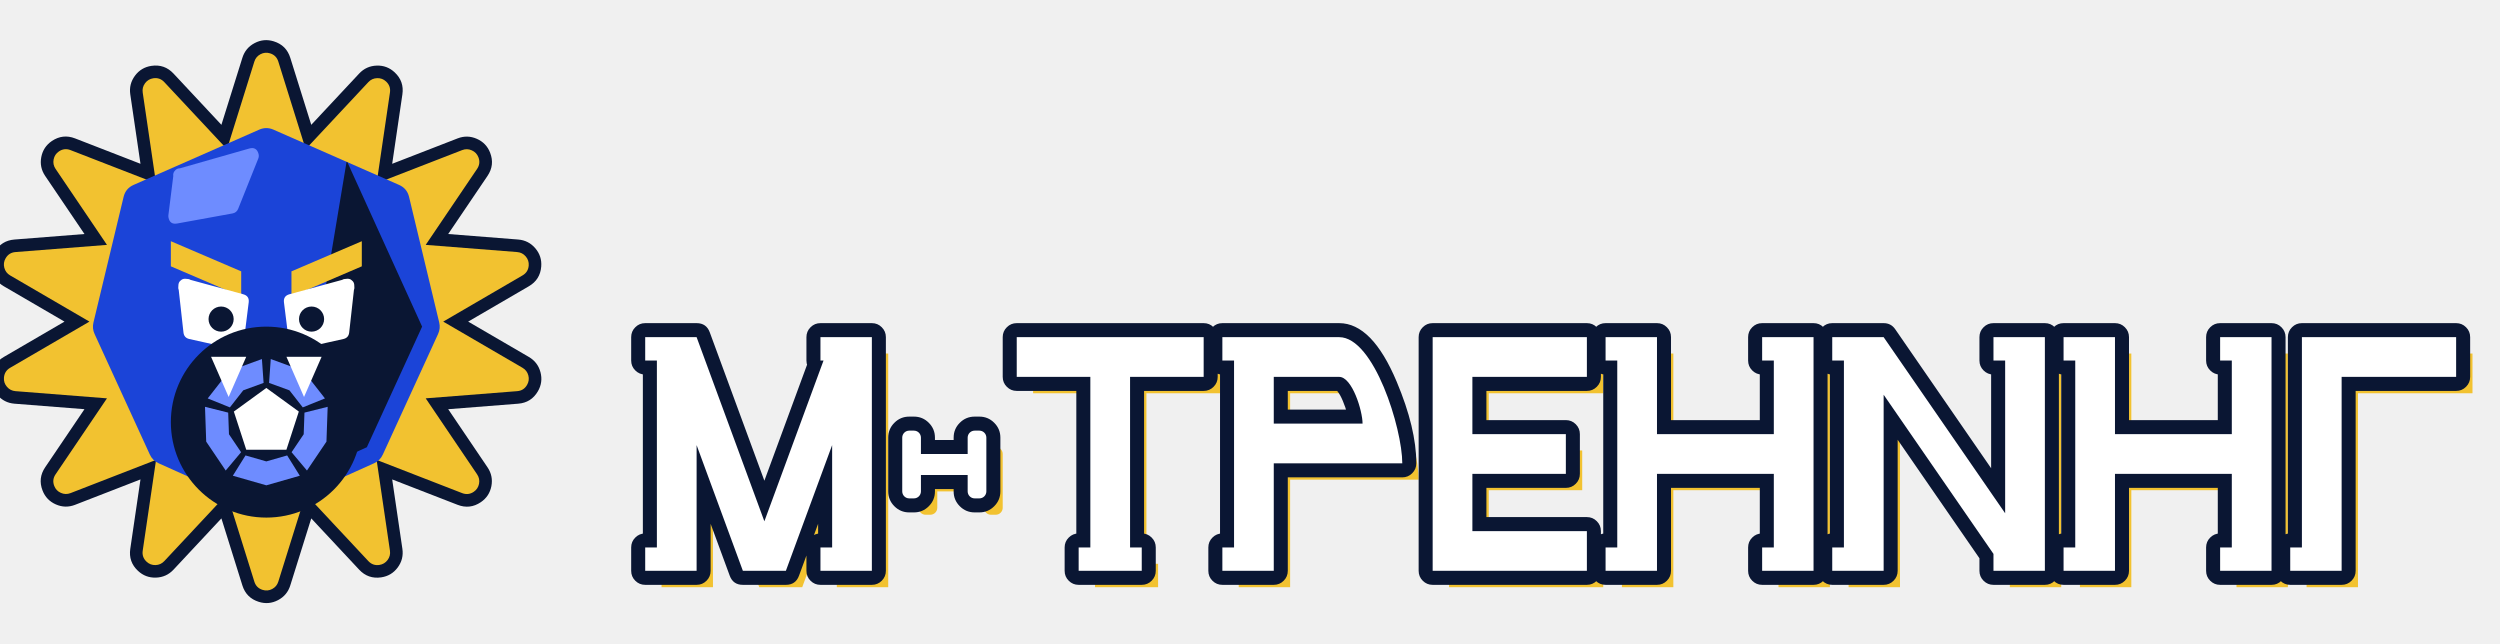
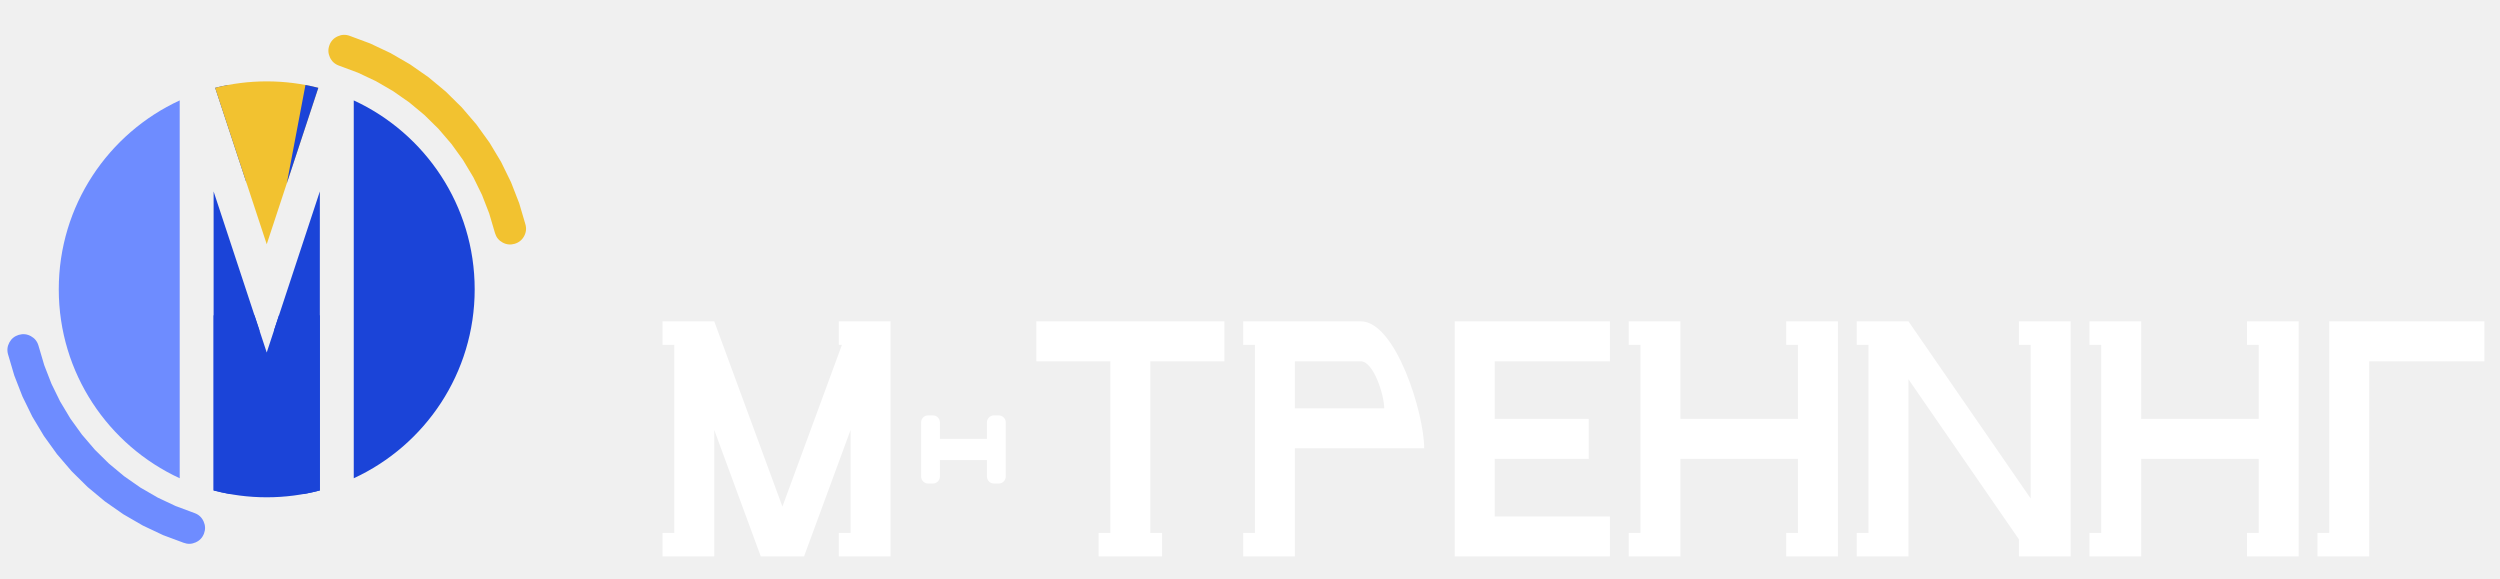
- <svg xmlns="http://www.w3.org/2000/svg" viewBox="0 0 995 256" role="img" aria-labelledby="t">
-   <g transform="translate(-22 -4)">
-     <path fill="#0A1633" d="M110.12 210.32 91.05 230.73Q88.22 233.75 84.08 233.89Q79.94 234.03 76.92 231.2Q73.09 227.63 73.85 222.44L77.91 194.81L51.87 204.92Q48.01 206.42 44.22 204.75Q40.43 203.08 38.93 199.22Q37.04 194.33 39.97 189.99L55.62 166.86L27.77 164.67Q23.64 164.34 20.95 161.19Q18.26 158.04 18.59 153.91Q19 148.69 23.53 146.06L47.67 132L23.53 117.94Q19.95 115.86 18.89 111.86Q17.83 107.85 19.92 104.27Q22.55 99.74 27.77 99.33L55.62 97.14L39.97 74.01Q37.65 70.58 38.43 66.51Q39.22 62.44 42.65 60.12Q46.99 57.19 51.87 59.08L77.91 69.19L73.85 41.56Q73.25 37.46 75.72 34.13Q78.19 30.81 82.29 30.21Q87.47 29.45 91.05 33.27L110.12 53.68L118.46 27.02Q119.69 23.06 123.36 21.14Q127.03 19.22 130.98 20.46Q135.98 22.02 137.54 27.02L145.88 53.68L164.95 33.27Q167.78 30.25 171.92 30.11Q176.06 29.97 179.08 32.8Q182.91 36.37 182.15 41.56L178.09 69.19L204.13 59.08Q207.99 57.58 211.78 59.25Q215.57 60.92 217.07 64.78Q218.96 69.67 216.03 74.01L200.38 97.14L228.23 99.33Q232.36 99.66 235.05 102.81Q237.74 105.96 237.41 110.09Q237 115.31 232.47 117.94L208.33 132L232.47 146.06Q236.05 148.14 237.11 152.14Q238.17 156.15 236.08 159.73Q233.45 164.26 228.23 164.67L200.38 166.86L216.03 189.99Q218.35 193.42 217.57 197.49Q216.78 201.56 213.35 203.88Q209.01 206.81 204.13 204.92L178.09 194.81L182.15 222.44Q182.75 226.54 180.28 229.87Q177.81 233.19 173.71 233.79Q168.53 234.55 164.95 230.73L145.88 210.32L137.54 236.98Q136.31 240.94 132.64 242.86Q128.97 244.78 125.02 243.54Q120.02 241.98 118.46 236.98L110.12 210.32Z" />
-     <path fill="#F2C230" d="M143.66 200.63 132.77 235.49Q132.15 237.47 130.32 238.43Q128.49 239.39 126.51 238.77Q124.01 237.99 123.23 235.49L112.34 200.63L87.4 227.31Q85.98 228.83 83.91 228.9Q81.84 228.97 80.33 227.55Q78.42 225.76 78.8 223.17L84.11 187.04L50.06 200.26Q48.13 201.01 46.24 200.17Q44.34 199.34 43.59 197.41Q42.64 194.96 44.11 192.79L64.57 162.54L28.17 159.68Q26.1 159.52 24.76 157.94Q23.41 156.37 23.57 154.31Q23.78 151.69 26.04 150.38L57.6 132L26.04 113.62Q24.25 112.58 23.72 110.58Q23.19 108.58 24.24 106.79Q25.55 104.52 28.17 104.32L64.57 101.46L44.11 71.21Q42.95 69.49 43.34 67.46Q43.74 65.42 45.45 64.26Q47.62 62.8 50.06 63.74L84.11 76.96L78.8 40.83Q78.5 38.78 79.73 37.12Q80.97 35.46 83.02 35.15Q85.61 34.77 87.4 36.69L112.34 63.37L123.23 28.51Q123.85 26.53 125.68 25.57Q127.51 24.61 129.49 25.23Q131.99 26.01 132.77 28.51L143.66 63.37L168.6 36.69Q170.02 35.17 172.09 35.1Q174.16 35.03 175.67 36.45Q177.58 38.24 177.2 40.83L171.89 76.96L205.94 63.74Q207.87 62.99 209.76 63.83Q211.66 64.66 212.41 66.59Q213.36 69.04 211.89 71.21L191.43 101.46L227.83 104.32Q229.9 104.48 231.24 106.06Q232.59 107.63 232.43 109.69Q232.22 112.31 229.96 113.62L198.4 132L229.96 150.38Q231.75 151.42 232.28 153.42Q232.81 155.42 231.76 157.21Q230.45 159.48 227.83 159.68L191.43 162.54L211.89 192.79Q213.05 194.51 212.66 196.54Q212.26 198.58 210.55 199.74Q208.38 201.2 205.94 200.26L171.89 187.04L177.2 223.17Q177.5 225.22 176.27 226.88Q175.03 228.54 172.98 228.85Q170.39 229.23 168.6 227.31L143.66 200.63ZM163.6 176.6 179.31 156.89Q179.37 156.81 179.42 156.74L185.03 132.17Q185.04 132.07 185.06 131.98L179.46 107.41Q179.43 107.31 179.4 107.22L163.69 87.52Q163.62 87.44 163.56 87.37L140.85 76.44Q140.76 76.4 140.67 76.36H115.47Q115.37 76.37 115.28 76.37L92.57 87.31Q92.49 87.36 92.4 87.4L76.69 107.11Q76.63 107.19 76.58 107.26L70.97 131.83Q70.96 131.93 70.94 132.02L76.54 156.6Q76.57 156.69 76.6 156.78L92.31 176.48Q92.38 176.56 92.44 176.63L115.15 187.56Q115.24 187.6 115.33 187.64H140.53Q140.63 187.63 140.72 187.63L163.43 176.69Q163.51 176.64 163.6 176.6Z" />
-     <path fill="#1B44D8" d="M130.68 55.53Q130.83 55.59 130.97 55.66L180.82 77.59Q184 78.99 184.81 82.37L196.81 132.37Q197.37 134.72 196.36 136.92L174.36 184.92Q173.27 187.31 170.87 188.38L130.87 206.38Q128 207.68 125.13 206.38L85.13 188.38Q82.73 187.31 81.64 184.92L59.64 136.92Q58.63 134.72 59.19 132.37L71.19 82.37Q72 78.99 75.18 77.59L125.03 55.66Q125.17 55.59 125.32 55.53Q126.66 54.98 128 54.98Q129.35 54.98 130.68 55.53Z" />
-     <path fill="#0A1633" d="M159.93 68.4 160.25 68.54 190 134 168 182 128 200 148 140 159.93 68.4Z" />
-     <path fill="#6E8CFF" d="M91.61 71.95Q92.27 71.02 93.64 70.98L121.18 63.12Q124.06 62.29 124.88 65.18Q125.17 66.16 124.79 67.11L116.79 87.11Q116.17 88.65 114.54 88.95L92.54 92.95Q91.06 93.22 90.19 92.62Q89.32 92.01 89.05 90.54Q88.97 90.08 89.02 89.63L90.96 74.11Q90.79 72.75 91.61 71.95Z" />
-     <path fill="#F2C230" d="M90 100 118 112V122L90 110ZM166 100V110L138 122V112Z" />
-     <path fill="#FFFFFF" d="M162.87 119.37 160.98 136.33Q160.74 138.46 158.65 138.93L140.65 142.93Q140.51 142.96 140.37 142.98Q137.4 143.35 137.02 140.37L135.02 124.37Q134.7 121.79 137.21 121.11L158.2 115.38Q158.82 114.98 159.76 114.99Q160.84 114.82 161.58 115.24Q161.84 115.38 162.05 115.6Q162.3 115.78 162.48 116.01Q163.02 116.68 163.01 117.77Q163.16 118.7 162.87 119.37ZM96.24 114.99Q97.18 114.98 97.8 115.38L118.79 121.11Q121.3 121.79 120.98 124.37L118.98 140.37Q118.6 143.35 115.63 142.98Q115.49 142.96 115.35 142.93L97.35 138.93Q95.26 138.46 95.02 136.33L93.13 119.37Q92.84 118.7 92.99 117.76Q92.98 116.3 93.95 115.6Q94.79 114.76 96.24 114.99Z" />
-     <path fill="#0A1633" d="M146 126C148.76 126 151 128.24 151 131C151 133.76 148.76 136 146 136C143.24 136 141 133.76 141 131C141 128.24 143.24 126 146 126ZM110 126C112.76 126 115 128.24 115 131C115 133.76 112.76 136 110 136C107.24 136 105 133.76 105 131C105 128.24 107.24 126 110 126Z" />
-     <path fill="#0A1633" d="M128 134C148.99 134 166 151.01 166 172C166 192.99 148.99 210 128 210C107.01 210 90 192.99 90 172C90 151.01 107.01 134 128 134Z" />
-     <path fill="#FFFFFF" d="M128 158.4 140.93 167.8 135.99 183H120.01L115.07 167.8Z" />
-     <path fill="#6E8CFF" d="M129.09 156.4 137.19 159.35 142.5 166.14 151.33 162.57 142.79 151.65 129.76 146.9Z" />
-     <path fill="#6E8CFF" d="M143.18 168.22 142.87 176.83 138.05 183.98 144.17 191.27 151.93 179.77 152.41 165.91Z" />
-     <path fill="#6E8CFF" d="M136.29 185.26 128 187.64 119.71 185.26 114.67 193.34 128 197.16 141.33 193.34Z" />
-     <path fill="#6E8CFF" d="M117.95 183.98 113.13 176.83 112.82 168.22 103.59 165.91 104.07 179.77 111.83 191.27Z" />
-     <path fill="#6E8CFF" d="M113.5 166.14 118.81 159.35 126.91 156.4 126.24 146.9 113.21 151.65 104.67 162.57Z" />
-     <path fill="#0A1633" d="M145.48 151.16 153.87 163.59 154.39 178.58 160.99 180.23 160.34 161.49 149.85 145.95Z" />
-     <path fill="#0A1633" d="M153.22 182.19 143.99 194.01 129.9 199.13 130.37 205.92 147.98 199.51 159.52 184.74Z" />
-     <path fill="#0A1633" d="M126.1 199.13 112.01 194.01 102.78 182.19 96.48 184.74 108.02 199.51 125.63 205.92Z" />
-     <path fill="#0A1633" d="M101.61 178.58 102.13 163.59 110.52 151.16 106.15 145.95 95.66 161.49 95.01 180.23Z" />
-     <path fill="#0A1633" d="M113.59 148.93 128 144.8 142.41 148.93 146.02 143.17 128 138 109.98 143.17Z" />
-     <path fill="#FFFFFF" d="M106 146H120L113 162ZM150 146 143 162 136 146Z" />
+ <svg xmlns="http://www.w3.org/2000/svg" viewBox="0 0 1106 256" role="img" aria-labelledby="t">
+   <g transform="translate(-10 4)">
+     <path fill="#F2C230" d="M164.74 11.87 173.79 15.24 182.79 19.49 191.4 24.47 199.57 30.17 207.22 36.53 214.3 43.52 220.78 51.08 226.59 59.15 231.71 67.69 236.08 76.63 239.69 85.91 242.42 95.17Q243.24 97.95 241.85 100.5Q240.46 103.04 237.68 103.86Q234.9 104.68 232.35 103.29Q229.81 101.91 228.99 99.13L226.34 90.15L233.06 88.17L226.53 90.7L223.14 81.98L229.66 79.44L223.38 82.52L219.26 74.11L225.55 71.04L219.54 74.63L214.73 66.6L220.74 63L215.06 67.09L209.59 59.5L215.27 55.41L209.95 59.96L203.86 52.85L209.18 48.3L204.27 53.28L197.6 46.71L202.51 41.73L198.04 47.11L190.84 41.12L195.32 35.74L191.31 41.48L183.63 36.12L187.64 30.38L184.13 36.44L176.03 31.75L179.54 25.69L176.55 32.02L168.09 28.03L171.07 21.7L168.63 28.26L159.86 24.99Q157.14 23.98 155.94 21.34Q154.73 18.71 155.74 15.99Q156.75 13.27 159.39 12.07Q162.03 10.86 164.74 11.87Z" />
+     <path fill="#6E8CFF" d="M91.26 236.13 82.21 232.76 73.21 228.51 64.6 223.53 56.43 217.83 48.78 211.47 41.7 204.48 35.22 196.92 29.41 188.85 24.29 180.31 19.92 171.37 16.31 162.09 13.58 152.83Q12.76 150.05 14.15 147.5Q15.54 144.96 18.32 144.14Q21.1 143.32 23.65 144.71Q26.19 146.09 27.01 148.87L29.66 157.85L22.94 159.83L29.47 157.3L32.86 166.02L26.34 168.56L32.62 165.48L36.74 173.89L30.45 176.96L36.46 173.37L41.27 181.4L35.26 185L40.94 180.91L46.41 188.5L40.73 192.59L46.05 188.04L52.14 195.15L46.82 199.7L51.73 194.72L58.4 201.29L53.49 206.27L57.96 200.89L65.16 206.88L60.68 212.26L64.69 206.52L72.37 211.88L68.36 217.62L71.87 211.56L79.97 216.25L76.46 222.31L79.45 215.98L87.91 219.97L84.93 226.3L87.37 219.74L96.14 223.01Q98.86 224.02 100.06 226.66Q101.27 229.29 100.26 232.01Q99.25 234.73 96.61 235.93Q93.97 237.14 91.26 236.13Z" />
+     <path fill="#6E8CFF" d="M89.5 40.42V207.58C57.92 193.01 36 161.06 36 124C36 86.94 57.92 54.99 89.5 40.42Z" />
+     <path fill="#1B44D8" d="M104.5 212.97V80.69L124.77 142.15L111.87 214.59C109.38 214.15 106.92 213.61 104.5 212.97ZM110.87 33.59 119.11 77.1 105.18 34.85C107.05 34.37 108.95 33.95 110.87 33.59Z" />
+     <path fill="#F2C230" d="M128 32C135.88 32 143.52 32.99 150.82 34.85L128 104.05L105.18 34.85C112.48 32.99 120.12 32 128 32Z" />
+     <path fill="#1B44D8" d="M151.5 80.69V212.97C149.08 213.61 146.62 214.15 144.13 214.59L131.23 142.15L151.5 80.69ZM136.89 77.1 145.13 33.59C147.05 33.95 148.95 34.37 150.82 34.85L136.89 77.1Z" />
+     <path fill="#1B44D8" d="M166.5 207.58V40.42C198.08 54.99 220 86.94 220 124C220 161.06 198.08 193.01 166.5 207.58Z" />
+     <path fill="#1B44D8" d="M104.5 212.97V135.5H122.58L128 151.95L133.42 135.5H151.5V212.97C144 214.95 136.12 216 128 216C119.88 216 112 214.95 104.5 212.97Z" />
  </g>
-   <g transform="translate(261.44 134.19) scale(0.93)">
-     <path fill="#F2C230" d="M2 7H24L53 85.8L78.32 17H77V7H99V107H77V97H82V53.2L62.2 107H43.8L24 53.2V107H2V97H7V17H2ZM510 7H532L584 82.36V17H579V7H601V107H579V99.75L532 31.64V107H510V97H515V17H510ZM413 7H435V48.5H485V17H480V7H502V107H480V97H485V65.5H435V107H413V97H418V17H413ZM609 7H631V48.5H681V17H676V7H698V107H676V97H681V65.5H631V107H609V97H614V17H609ZM249 7H299C313.91 7 326 46.09 326 61H271V107H249V97H254V17H249ZM339 7H405V24H356V48.5H396V65.5H356V90H405V107H339ZM161 7H241V24H209.5V97H214.5V107H187.5V97H192.5V24H161ZM711 7H777V24H728V107H706V97H711ZM271 24V44H309C309 38.48 304.52 24 299 24ZM120 57H140V50C140 48.34 141.34 47 143 47H145C146.66 47 148 48.34 148 50V73C148 74.66 146.66 76 145 76H143C141.34 76 140 74.66 140 73V66H120V73C120 74.66 118.66 76 117 76H115C113.34 76 112 74.66 112 73V50C112 48.34 113.34 47 115 47H117C118.66 47 120 48.34 120 50Z" />
-     <path fill="#0A1633" d="M-5 -6H17Q21.19 -6 22.63 -2.07L51.63 76.73L46 78.8L40.37 76.73L65.69 7.93L71.32 10V16H70Q67.51 16 65.76 14.24Q64 12.49 64 10V0Q64 -2.49 65.76 -4.24Q67.51 -6 70 -6H92Q94.49 -6 96.24 -4.24Q98 -2.49 98 0V100Q98 102.49 96.24 104.24Q94.49 106 92 106H70Q67.51 106 65.76 104.24Q64 102.49 64 100V90Q64 87.51 65.76 85.76Q67.51 84 70 84H75V90H69V46.2H75L80.63 48.27L60.83 102.07Q59.39 106 55.2 106H36.8Q32.61 106 31.17 102.07L11.37 48.27L17 46.2H23V100Q23 102.49 21.24 104.24Q19.49 106 17 106H-5Q-7.49 106 -9.24 104.24Q-11 102.49 -11 100V90Q-11 87.51 -9.24 85.76Q-7.49 84 -5 84H0V90H-6V10H0V16H-5Q-7.49 16 -9.24 14.24Q-11 12.49 -11 10V0Q-11 -2.49 -9.24 -4.24Q-7.49 -6 -5 -6ZM-5 6V0H1V10H-5V4H0Q2.49 4 4.24 5.76Q6 7.51 6 10V90Q6 92.49 4.24 94.24Q2.49 96 0 96H-5V90H1V100H-5V94H17V100H11V46.2Q11 42.01 14.93 40.56Q17.26 39.71 19.52 40.75Q21.77 41.79 22.63 44.12L42.43 97.93L36.8 100V94H55.2V100L49.57 97.93L69.37 44.12Q70.81 40.2 75 40.2Q77.49 40.2 79.24 41.95Q81 43.71 81 46.2V90Q81 92.49 79.24 94.24Q77.49 96 75 96H70V90H76V100H70V94H92V100H86V0H92V6H70V0H76V10H70V4H71.32Q72.39 4 73.39 4.37Q75.72 5.23 76.77 7.48Q77.81 9.74 76.95 12.07L51.63 80.88Q50.67 83.48 48.07 84.44Q45.74 85.29 43.48 84.25Q41.23 83.21 40.37 80.88L11.37 2.07L17 0V6H-5ZM503 -6H525Q528.15 -6 529.94 -3.41L581.94 71.95L577 75.36H571V10H577V16H572Q569.51 16 567.76 14.24Q566 12.49 566 10V0Q566 -2.49 567.76 -4.24Q569.51 -6 572 -6H594Q596.49 -6 598.24 -4.24Q600 -2.49 600 0V100Q600 102.49 598.24 104.24Q596.49 106 594 106H572Q569.51 106 567.76 104.24Q566 102.49 566 100V92.75H572L567.06 96.16L520.06 28.05L525 24.64H531V100Q531 102.49 529.24 104.24Q527.49 106 525 106H503Q500.51 106 498.76 104.24Q497 102.49 497 100V90Q497 87.51 498.76 85.76Q500.51 84 503 84H508V90H502V10H508V16H503Q500.51 16 498.76 14.24Q497 12.49 497 10V0Q497 -2.49 498.76 -4.24Q500.51 -6 503 -6ZM503 6V0H509V10H503V4H508Q510.49 4 512.24 5.76Q514 7.51 514 10V90Q514 92.49 512.24 94.24Q510.49 96 508 96H503V90H509V100H503V94H525V100H519V24.64Q519 21.49 521.59 19.7Q523.64 18.29 526.08 18.74Q528.53 19.18 529.94 21.23L576.94 89.35Q578 90.88 578 92.75V100H572V94H594V100H588V0H594V6H572V0H578V10H572V4H577Q579.49 4 581.24 5.76Q583 7.51 583 10V75.36Q583 78.51 580.41 80.3Q578.36 81.71 575.92 81.26Q573.47 80.82 572.06 78.77L520.06 3.41L525 0V6H503ZM406 -6H428Q430.49 -6 432.24 -4.24Q434 -2.49 434 0V41.5H428V35.5H478V41.5H472V10H478V16H473Q470.51 16 468.76 14.24Q467 12.49 467 10V0Q467 -2.49 468.76 -4.24Q470.51 -6 473 -6H495Q497.49 -6 499.24 -4.24Q501 -2.49 501 0V100Q501 102.49 499.24 104.24Q497.49 106 495 106H473Q470.51 106 468.76 104.24Q467 102.49 467 100V90Q467 87.51 468.76 85.76Q470.51 84 473 84H478V90H472V58.5H478V64.5H428V58.5H434V100Q434 102.49 432.24 104.24Q430.49 106 428 106H406Q403.51 106 401.76 104.24Q400 102.49 400 100V90Q400 87.51 401.76 85.76Q403.51 84 406 84H411V90H405V10H411V16H406Q403.51 16 401.76 14.24Q400 12.49 400 10V0Q400 -2.49 401.76 -4.24Q403.51 -6 406 -6ZM406 6V0H412V10H406V4H411Q413.49 4 415.24 5.76Q417 7.51 417 10V90Q417 92.49 415.24 94.24Q413.49 96 411 96H406V90H412V100H406V94H428V100H422V58.5Q422 56.01 423.76 54.26Q425.51 52.5 428 52.5H478Q480.49 52.5 482.24 54.26Q484 56.01 484 58.5V90Q484 92.49 482.24 94.24Q480.49 96 478 96H473V90H479V100H473V94H495V100H489V0H495V6H473V0H479V10H473V4H478Q480.49 4 482.24 5.76Q484 7.51 484 10V41.5Q484 43.99 482.24 45.74Q480.49 47.5 478 47.5H428Q425.51 47.5 423.76 45.74Q422 43.99 422 41.5V0H428V6H406ZM602 -6H624Q626.49 -6 628.24 -4.24Q630 -2.49 630 0V41.5H624V35.5H674V41.5H668V10H674V16H669Q666.51 16 664.76 14.24Q663 12.49 663 10V0Q663 -2.49 664.76 -4.24Q666.51 -6 669 -6H691Q693.49 -6 695.24 -4.24Q697 -2.49 697 0V100Q697 102.49 695.24 104.24Q693.49 106 691 106H669Q666.51 106 664.76 104.24Q663 102.49 663 100V90Q663 87.51 664.76 85.76Q666.51 84 669 84H674V90H668V58.5H674V64.5H624V58.5H630V100Q630 102.49 628.24 104.24Q626.49 106 624 106H602Q599.51 106 597.76 104.24Q596 102.49 596 100V90Q596 87.51 597.76 85.76Q599.51 84 602 84H607V90H601V10H607V16H602Q599.51 16 597.76 14.24Q596 12.49 596 10V0Q596 -2.49 597.76 -4.24Q599.51 -6 602 -6ZM602 6V0H608V10H602V4H607Q609.49 4 611.24 5.76Q613 7.51 613 10V90Q613 92.49 611.24 94.24Q609.49 96 607 96H602V90H608V100H602V94H624V100H618V58.5Q618 56.01 619.76 54.26Q621.51 52.5 624 52.5H674Q676.49 52.5 678.24 54.26Q680 56.01 680 58.5V90Q680 92.49 678.24 94.24Q676.49 96 674 96H669V90H675V100H669V94H691V100H685V0H691V6H669V0H675V10H669V4H674Q676.49 4 678.24 5.76Q680 7.51 680 10V41.5Q680 43.99 678.24 45.74Q676.49 47.5 674 47.5H624Q621.51 47.5 619.76 45.74Q618 43.99 618 41.5V0H624V6H602ZM242 -6H292Q306.09 -6 316.62 19.09Q325 39.03 325 54Q325 56.49 323.24 58.24Q321.49 60 319 60H264V54H270V100Q270 102.49 268.24 104.24Q266.49 106 264 106H242Q239.51 106 237.76 104.24Q236 102.49 236 100V90Q236 87.51 237.76 85.76Q239.51 84 242 84H247V90H241V10H247V16H242Q239.51 16 237.76 14.24Q236 12.49 236 10V0Q236 -2.49 237.76 -4.24Q239.51 -6 242 -6ZM242 6V0H248V10H242V4H247Q249.49 4 251.24 5.76Q253 7.51 253 10V90Q253 92.49 251.24 94.24Q249.49 96 247 96H242V90H248V100H242V94H264V100H258V54Q258 51.51 259.76 49.76Q261.51 48 264 48H319V54H313Q313 41.45 305.56 23.73Q301.89 15 297.89 10.17Q294.43 6 292 6H242ZM332 -6H398Q400.49 -6 402.24 -4.24Q404 -2.49 404 0V17Q404 19.49 402.24 21.24Q400.49 23 398 23H349V17H355V41.5H349V35.5H389Q391.49 35.5 393.24 37.26Q395 39.01 395 41.5V58.5Q395 60.99 393.24 62.74Q391.49 64.5 389 64.5H349V58.5H355V83H349V77H398Q400.49 77 402.24 78.76Q404 80.51 404 83V100Q404 102.49 402.24 104.24Q400.49 106 398 106H332Q329.51 106 327.76 104.24Q326 102.49 326 100V0Q326 -2.49 327.76 -4.24Q329.51 -6 332 -6ZM332 6V0H338V100H332V94H398V100H392V83H398V89H349Q346.51 89 344.76 87.24Q343 85.49 343 83V58.5Q343 56.01 344.76 54.26Q346.51 52.5 349 52.5H389V58.5H383V41.5H389V47.5H349Q346.51 47.5 344.76 45.74Q343 43.99 343 41.5V17Q343 14.51 344.76 12.76Q346.51 11 349 11H398V17H392V0H398V6H332ZM154 -6H234Q236.49 -6 238.24 -4.24Q240 -2.49 240 0V17Q240 19.49 238.24 21.24Q236.49 23 234 23H202.5V17H208.5V90H202.5V84H207.5Q209.99 84 211.74 85.76Q213.5 87.51 213.5 90V100Q213.5 102.49 211.74 104.24Q209.99 106 207.5 106H180.5Q178.01 106 176.26 104.24Q174.5 102.49 174.5 100V90Q174.5 87.51 176.26 85.76Q178.01 84 180.5 84H185.5V90H179.5V17H185.5V23H154Q151.51 23 149.76 21.24Q148 19.49 148 17V0Q148 -2.49 149.76 -4.24Q151.51 -6 154 -6ZM154 6V0H160V17H154V11H185.5Q187.99 11 189.74 12.76Q191.5 14.51 191.5 17V90Q191.5 92.49 189.74 94.24Q187.99 96 185.5 96H180.5V90H186.5V100H180.5V94H207.5V100H201.5V90H207.5V96H202.5Q200.01 96 198.26 94.24Q196.5 92.49 196.5 90V17Q196.5 14.51 198.26 12.76Q200.01 11 202.5 11H234V17H228V0H234V6H154ZM704 -6H770Q772.49 -6 774.24 -4.24Q776 -2.49 776 0V17Q776 19.49 774.24 21.24Q772.49 23 770 23H721V17H727V100Q727 102.49 725.24 104.24Q723.49 106 721 106H699Q696.51 106 694.76 104.24Q693 102.49 693 100V90Q693 87.51 694.76 85.76Q696.51 84 699 84H704V90H698V0Q698 -2.49 699.76 -4.24Q701.51 -6 704 -6ZM704 6V0H710V90Q710 92.49 708.24 94.24Q706.49 96 704 96H699V90H705V100H699V94H721V100H715V17Q715 14.51 716.76 12.76Q718.51 11 721 11H770V17H764V0H770V6H704ZM270 17V37H264V31H302V37H296Q296 33.11 293.54 27.25Q292.4 24.53 291.27 23.18Q290.96 22.8 290.84 22.72Q291.28 23 292 23L264 23V17H270ZM258 17Q258 14.51 259.76 12.76Q261.51 11 264 11L292 11Q299.73 11 304.6 22.61Q308 30.7 308 37Q308 39.49 306.24 41.24Q304.49 43 302 43H264Q261.51 43 259.76 41.24Q258 39.49 258 37V17ZM113 44H133V50H127V43Q127 39.27 129.64 36.64Q132.27 34 136 34H138Q141.73 34 144.36 36.64Q147 39.27 147 43V66Q147 69.73 144.36 72.36Q141.73 75 138 75H136Q132.27 75 129.64 72.36Q127 69.73 127 66V59H133V65H113V59H119V66Q119 69.73 116.36 72.36Q113.73 75 110 75H108Q104.27 75 101.64 72.36Q99 69.73 99 66V43Q99 39.27 101.64 36.64Q104.27 34 108 34H110Q113.73 34 116.36 36.64Q119 39.27 119 43V50H113V44ZM113 56Q110.51 56 108.76 54.24Q107 52.49 107 50V43Q107 46 110 46H108Q111 46 111 43V66Q111 63 108 63H110Q107 63 107 66V59Q107 56.51 108.76 54.76Q110.51 53 113 53H133Q135.49 53 137.24 54.76Q139 56.51 139 59V66Q139 63 136 63H138Q135 63 135 66V43Q135 46 138 46H136Q139 46 139 43V50Q139 52.49 137.24 54.24Q135.49 56 133 56H113Z" />
+   <g transform="translate(298.3 142.16) scale(1.04)">
    <path fill="#FFFFFF" d="M-5 0H17L46 78.8L71.32 10H70V0H92V100H70V90H75V46.2L55.2 100H36.8L17 46.2V100H-5V90H0V10H-5ZM503 0H525L577 75.36V10H572V0H594V100H572V92.75L525 24.64V100H503V90H508V10H503ZM406 0H428V41.5H478V10H473V0H495V100H473V90H478V58.5H428V100H406V90H411V10H406ZM602 0H624V41.5H674V10H669V0H691V100H669V90H674V58.5H624V100H602V90H607V10H602ZM242 0H292C306.91 0 319 39.09 319 54H264V100H242V90H247V10H242ZM332 0H398V17H349V41.5H389V58.5H349V83H398V100H332ZM154 0H234V17H202.5V90H207.5V100H180.5V90H185.5V17H154ZM704 0H770V17H721V100H699V90H704ZM264 17V37H302C302 31.48 297.52 17 292 17ZM113 50H133V43C133 41.34 134.34 40 136 40H138C139.66 40 141 41.34 141 43V66C141 67.66 139.66 69 138 69H136C134.34 69 133 67.66 133 66V59H113V66C113 67.66 111.66 69 110 69H108C106.34 69 105 67.66 105 66V43C105 41.34 106.34 40 108 40H110C111.66 40 113 41.34 113 43Z" />
  </g>
</svg>
